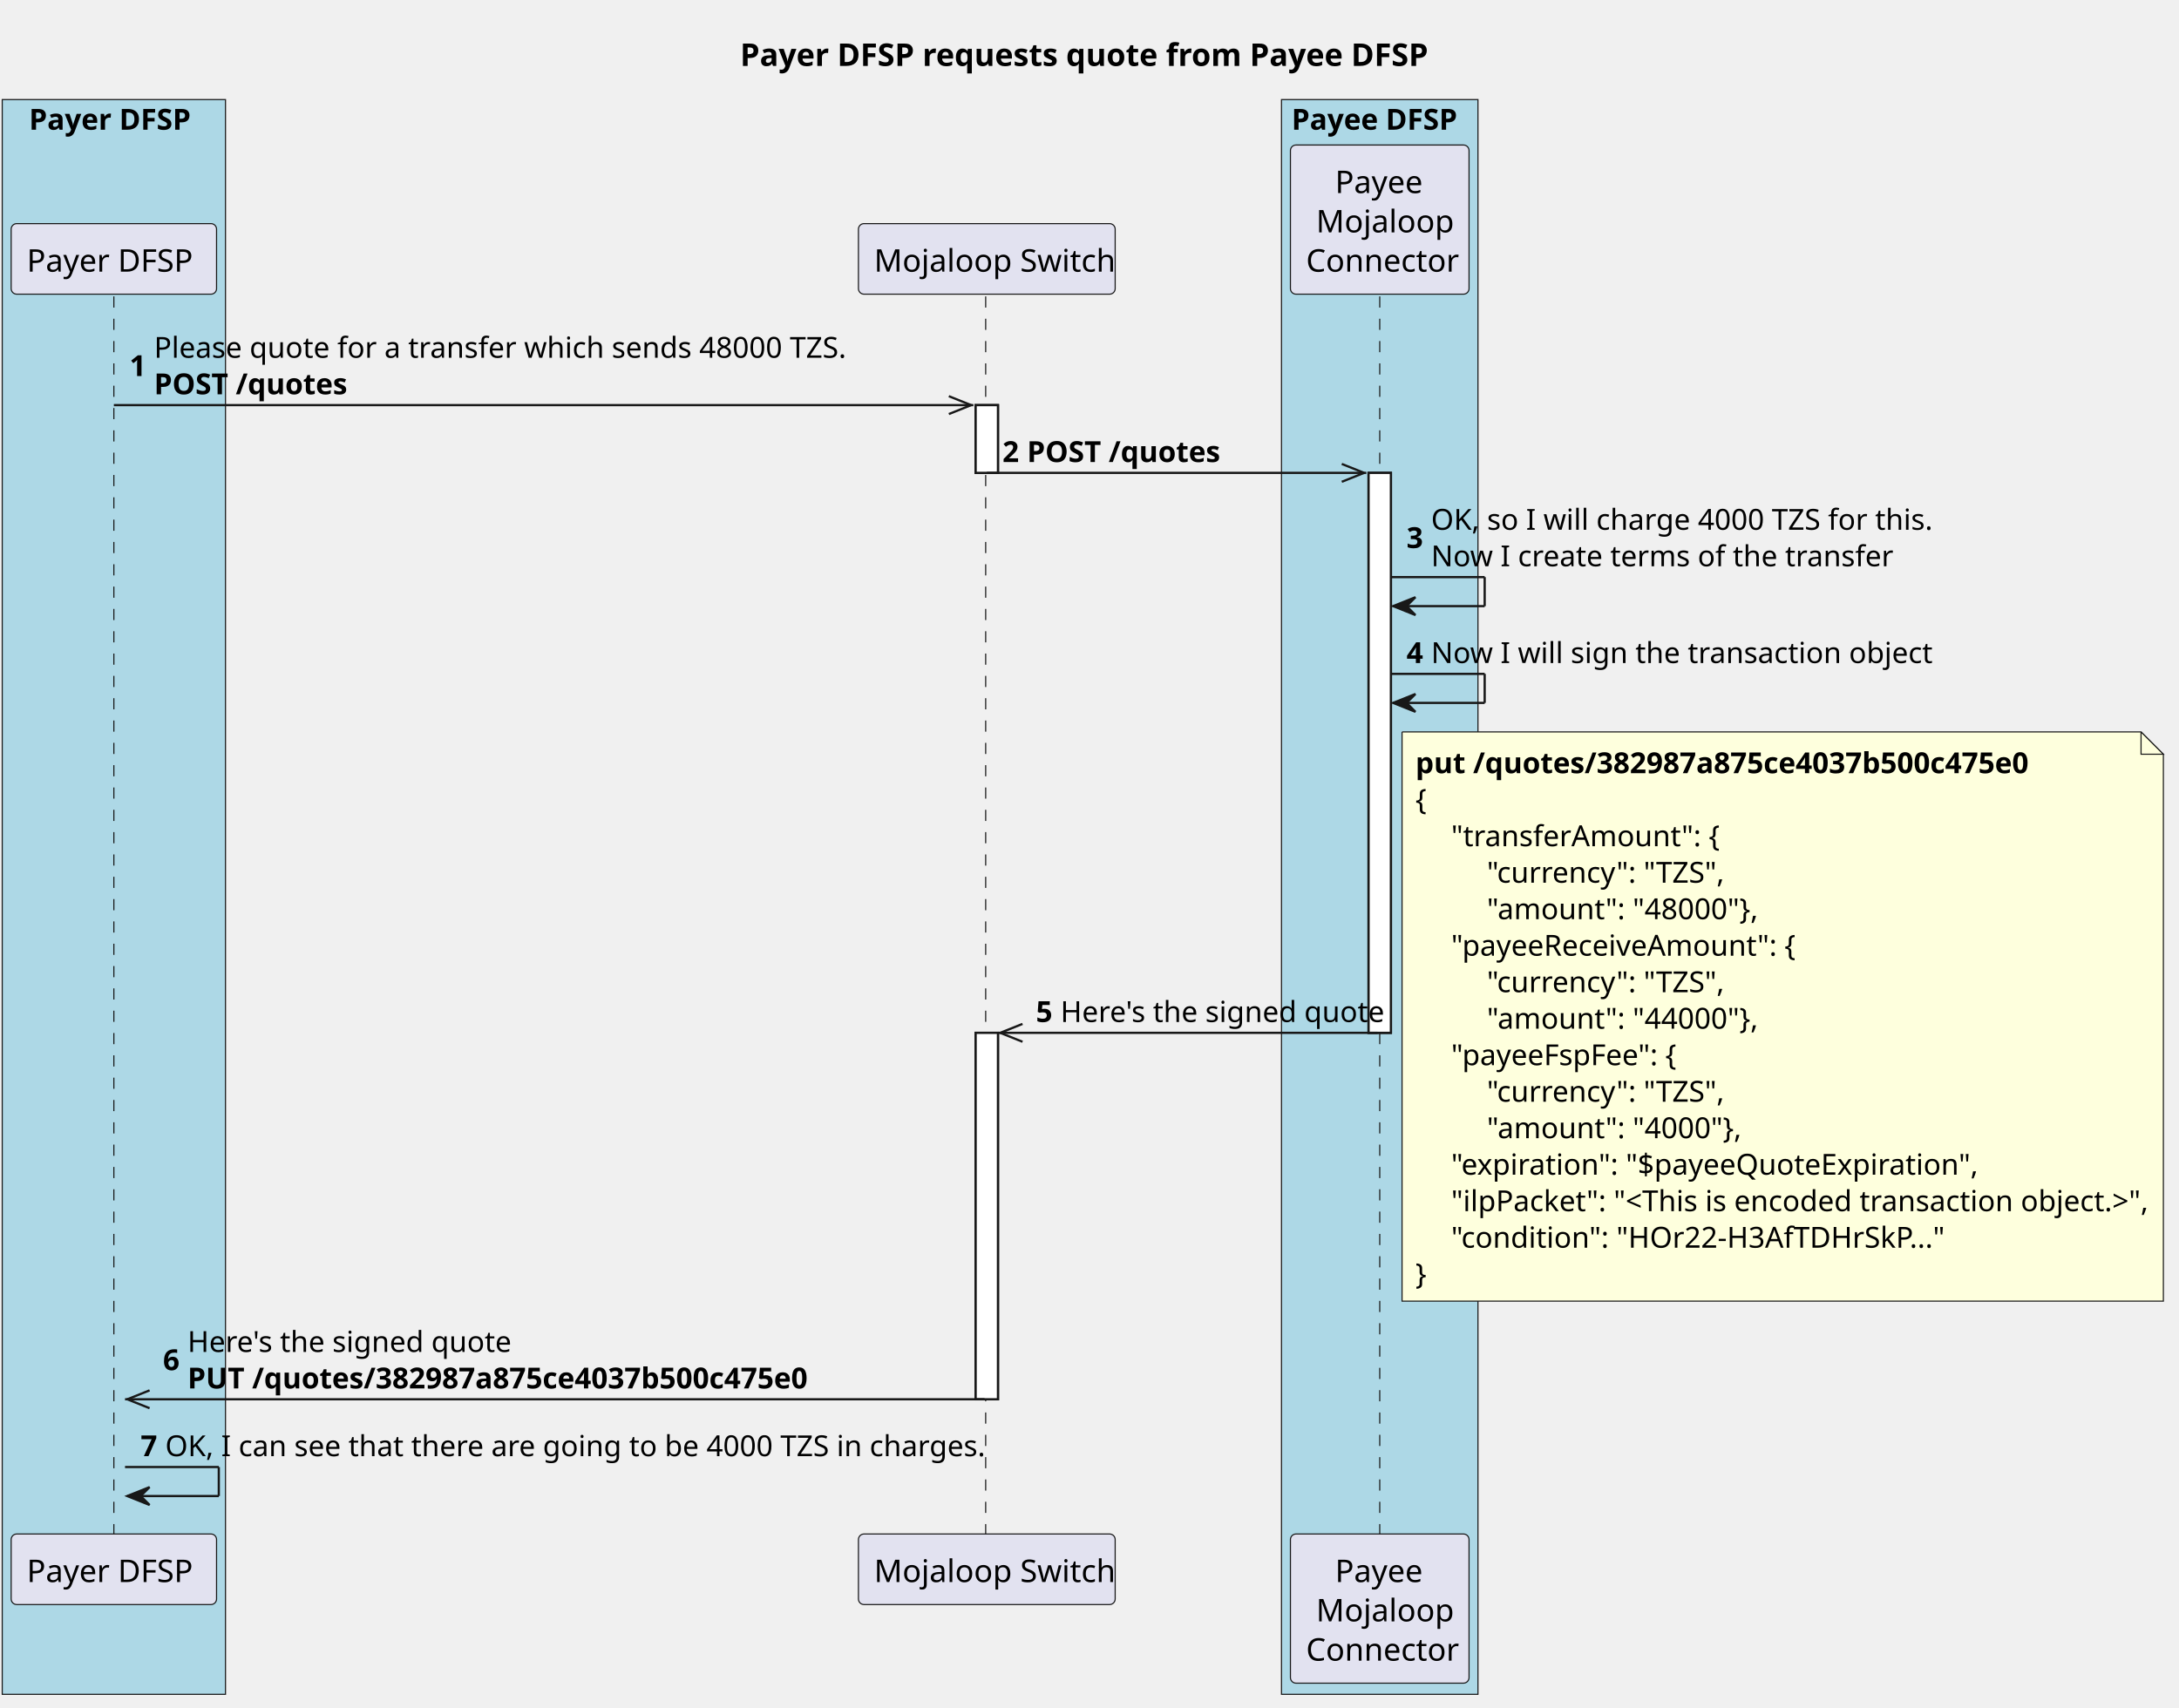
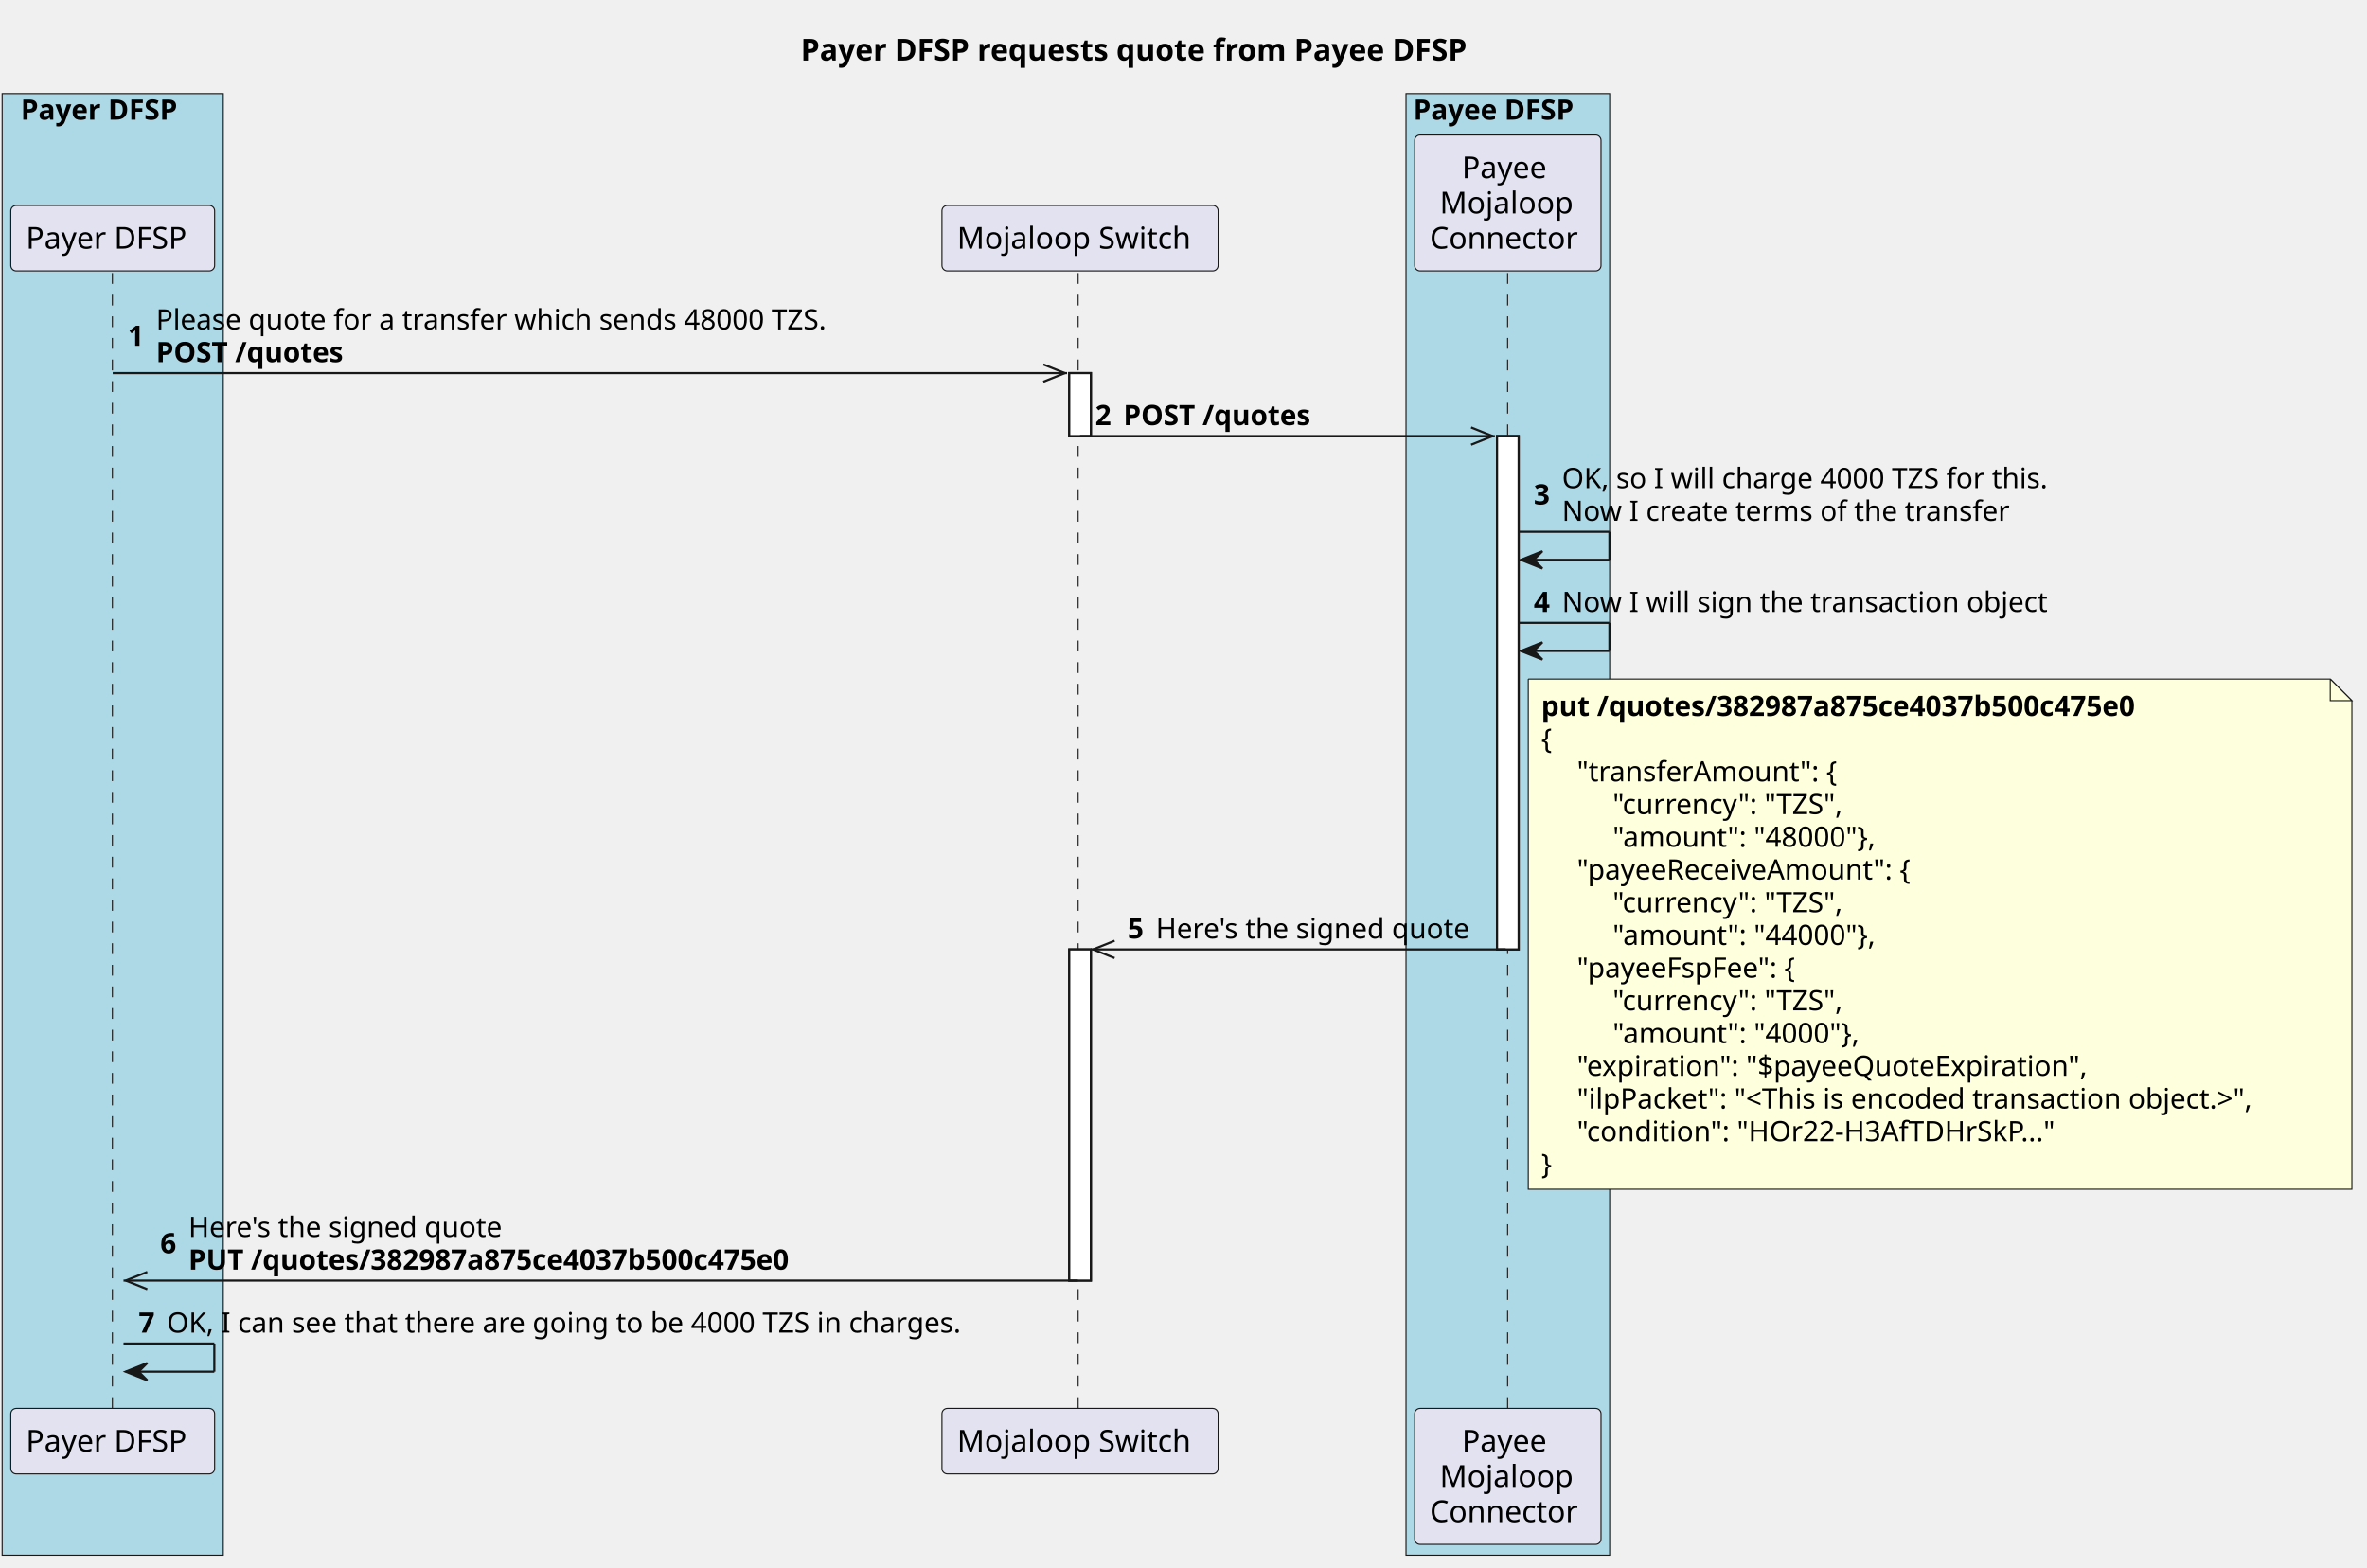
- <svg xmlns="http://www.w3.org/2000/svg" contentStyleType="text/css" height="765px" preserveAspectRatio="none" style="width:976px;height:765px;background:#FFFFFF;" version="1.1" viewBox="0 0 976 765" width="976px" zoomAndPan="magnify">
+ <svg xmlns="http://www.w3.org/2000/svg" contentStyleType="text/css" height="725px" preserveAspectRatio="none" style="width:1095px;height:725px;background:#FFFFFF;" version="1.1" viewBox="0 0 1095 725" width="1095px" zoomAndPan="magnify">
  <defs />
  <g>
-     <text fill="#000000" font-family="sans-serif" font-size="14" font-weight="bold" lengthAdjust="spacing" textLength="315" x="331.5" y="29.533">Payer DFSP requests quote from Payee DFSP</text>
-     <rect fill="#ADD8E6" height="714.445" style="stroke:#181818;stroke-width:0.5;" width="100" x="1" y="44.609" />
-     <text fill="#000000" font-family="sans-serif" font-size="13" font-weight="bold" lengthAdjust="spacing" textLength="76" x="13" y="58.105">Payer DFSP</text>
-     <rect fill="#ADD8E6" height="714.445" style="stroke:#181818;stroke-width:0.5;" width="88" x="574" y="44.609" />
-     <text fill="#000000" font-family="sans-serif" font-size="13" font-weight="bold" lengthAdjust="spacing" textLength="79" x="578.5" y="58.105">Payee DFSP</text>
-     <rect fill="#FFFFFF" height="30.352" style="stroke:#181818;stroke-width:1.0;" width="10" x="437" y="181.492" />
-     <rect fill="#FFFFFF" height="164.164" style="stroke:#181818;stroke-width:1.0;" width="10" x="437" y="462.711" />
-     <rect fill="#FFFFFF" height="250.867" style="stroke:#181818;stroke-width:1.0;" width="10" x="613" y="211.844" />
-     <line style="stroke:#181818;stroke-width:0.5;stroke-dasharray:5.0,5.0;" x1="51" x2="51" y1="132.789" y2="688.227" />
-     <line style="stroke:#181818;stroke-width:0.5;stroke-dasharray:5.0,5.0;" x1="441.5" x2="441.5" y1="132.789" y2="688.227" />
-     <line style="stroke:#181818;stroke-width:0.5;stroke-dasharray:5.0,5.0;" x1="618" x2="618" y1="132.789" y2="688.227" />
-     <rect fill="#E2E2F0" height="31.609" rx="2.5" ry="2.5" style="stroke:#181818;stroke-width:0.5;" width="92" x="5" y="100.18" />
-     <text fill="#000000" font-family="sans-serif" font-size="14" lengthAdjust="spacing" textLength="78" x="12" y="121.713">Payer DFSP</text>
-     <rect fill="#E2E2F0" height="31.609" rx="2.5" ry="2.5" style="stroke:#181818;stroke-width:0.5;" width="92" x="5" y="687.227" />
-     <text fill="#000000" font-family="sans-serif" font-size="14" lengthAdjust="spacing" textLength="78" x="12" y="708.76">Payer DFSP</text>
-     <rect fill="#E2E2F0" height="31.609" rx="2.5" ry="2.5" style="stroke:#181818;stroke-width:0.5;" width="115" x="384.5" y="100.18" />
-     <text fill="#000000" font-family="sans-serif" font-size="14" lengthAdjust="spacing" textLength="101" x="391.5" y="121.713">Mojaloop Switch</text>
-     <rect fill="#E2E2F0" height="31.609" rx="2.5" ry="2.5" style="stroke:#181818;stroke-width:0.5;" width="115" x="384.5" y="687.227" />
-     <text fill="#000000" font-family="sans-serif" font-size="14" lengthAdjust="spacing" textLength="101" x="391.5" y="708.76">Mojaloop Switch</text>
-     <rect fill="#E2E2F0" height="66.828" rx="2.5" ry="2.5" style="stroke:#181818;stroke-width:0.5;" width="80" x="578" y="64.961" />
-     <text fill="#000000" font-family="sans-serif" font-size="14" lengthAdjust="spacing" textLength="40" x="598" y="86.494">Payee</text>
-     <text fill="#000000" font-family="sans-serif" font-size="14" lengthAdjust="spacing" textLength="57" x="589.5" y="104.103">Mojaloop</text>
-     <text fill="#000000" font-family="sans-serif" font-size="14" lengthAdjust="spacing" textLength="66" x="585" y="121.713">Connector</text>
-     <rect fill="#E2E2F0" height="66.828" rx="2.5" ry="2.5" style="stroke:#181818;stroke-width:0.5;" width="80" x="578" y="687.227" />
-     <text fill="#000000" font-family="sans-serif" font-size="14" lengthAdjust="spacing" textLength="40" x="598" y="708.76">Payee</text>
-     <text fill="#000000" font-family="sans-serif" font-size="14" lengthAdjust="spacing" textLength="57" x="589.5" y="726.369">Mojaloop</text>
-     <text fill="#000000" font-family="sans-serif" font-size="14" lengthAdjust="spacing" textLength="66" x="585" y="743.979">Connector</text>
-     <rect fill="#FFFFFF" height="30.352" style="stroke:#181818;stroke-width:1.0;" width="10" x="437" y="181.492" />
-     <rect fill="#FFFFFF" height="164.164" style="stroke:#181818;stroke-width:1.0;" width="10" x="437" y="462.711" />
-     <rect fill="#FFFFFF" height="250.867" style="stroke:#181818;stroke-width:1.0;" width="10" x="613" y="211.844" />
-     <line style="stroke:#181818;stroke-width:1.0;" x1="435" x2="425" y1="181.492" y2="177.492" />
-     <line style="stroke:#181818;stroke-width:1.0;" x1="435" x2="425" y1="181.492" y2="185.492" />
-     <line style="stroke:#181818;stroke-width:1.0;" x1="51" x2="436" y1="181.492" y2="181.492" />
-     <text fill="#000000" font-family="sans-serif" font-size="13" font-weight="bold" lengthAdjust="spacing" textLength="7" x="58" y="168.46">1</text>
-     <text fill="#000000" font-family="sans-serif" font-size="13" lengthAdjust="spacing" textLength="298" x="69" y="160.284">Please quote for a transfer which sends 48000 TZS.</text>
-     <text fill="#000000" font-family="sans-serif" font-size="13" font-weight="bold" lengthAdjust="spacing" textLength="86" x="69" y="176.636">POST /quotes</text>
-     <line style="stroke:#181818;stroke-width:1.0;" x1="611" x2="601" y1="211.844" y2="207.844" />
-     <line style="stroke:#181818;stroke-width:1.0;" x1="611" x2="601" y1="211.844" y2="215.844" />
-     <line style="stroke:#181818;stroke-width:1.0;" x1="442" x2="612" y1="211.844" y2="211.844" />
-     <text fill="#000000" font-family="sans-serif" font-size="13" font-weight="bold" lengthAdjust="spacing" textLength="7" x="449" y="206.987">2</text>
-     <text fill="#000000" font-family="sans-serif" font-size="13" font-weight="bold" lengthAdjust="spacing" textLength="86" x="460" y="206.987">POST /quotes</text>
-     <line style="stroke:#181818;stroke-width:1.0;" x1="623" x2="665" y1="258.547" y2="258.547" />
-     <line style="stroke:#181818;stroke-width:1.0;" x1="665" x2="665" y1="258.547" y2="271.547" />
-     <line style="stroke:#181818;stroke-width:1.0;" x1="624" x2="665" y1="271.547" y2="271.547" />
-     <polygon fill="#181818" points="634,267.547,624,271.547,634,275.547,630,271.547" style="stroke:#181818;stroke-width:1.0;" />
-     <text fill="#000000" font-family="sans-serif" font-size="13" font-weight="bold" lengthAdjust="spacing" textLength="7" x="630" y="245.515">3</text>
-     <text fill="#000000" font-family="sans-serif" font-size="13" lengthAdjust="spacing" textLength="219" x="641" y="237.339">OK, so I will charge 4000 TZS for this.</text>
-     <text fill="#000000" font-family="sans-serif" font-size="13" lengthAdjust="spacing" textLength="192" x="641" y="253.69">Now I create terms of the transfer</text>
-     <line style="stroke:#181818;stroke-width:1.0;" x1="623" x2="665" y1="301.898" y2="301.898" />
-     <line style="stroke:#181818;stroke-width:1.0;" x1="665" x2="665" y1="301.898" y2="314.898" />
-     <line style="stroke:#181818;stroke-width:1.0;" x1="624" x2="665" y1="314.898" y2="314.898" />
-     <polygon fill="#181818" points="634,310.898,624,314.898,634,318.898,630,314.898" style="stroke:#181818;stroke-width:1.0;" />
-     <text fill="#000000" font-family="sans-serif" font-size="13" font-weight="bold" lengthAdjust="spacing" textLength="7" x="630" y="297.042">4</text>
-     <text fill="#000000" font-family="sans-serif" font-size="13" lengthAdjust="spacing" textLength="211" x="641" y="297.042">Now I will sign the transaction object</text>
-     <line style="stroke:#181818;stroke-width:1.0;" x1="448" x2="458" y1="462.711" y2="458.711" />
-     <line style="stroke:#181818;stroke-width:1.0;" x1="448" x2="458" y1="462.711" y2="466.711" />
-     <line style="stroke:#181818;stroke-width:1.0;" x1="447" x2="617" y1="462.711" y2="462.711" />
-     <text fill="#000000" font-family="sans-serif" font-size="13" font-weight="bold" lengthAdjust="spacing" textLength="7" x="464" y="457.854">5</text>
-     <text fill="#000000" font-family="sans-serif" font-size="13" lengthAdjust="spacing" textLength="136" x="475" y="457.854">Here's the signed quote</text>
-     <path d="M628,327.898 L628,582.898 L969,582.898 L969,337.898 L959,327.898 L628,327.898 " fill="#FEFFDD" style="stroke:#181818;stroke-width:0.5;" />
-     <path d="M959,327.898 L959,337.898 L969,337.898 L959,327.898 " fill="#FEFFDD" style="stroke:#181818;stroke-width:0.5;" />
-     <text fill="#000000" font-family="sans-serif" font-size="13" font-weight="bold" lengthAdjust="spacing" textLength="260" x="634" y="346.394">put /quotes/382987a875ce4037b500c475e0</text>
-     <text fill="#000000" font-family="sans-serif" font-size="13" lengthAdjust="spacing" textLength="4" x="634" y="362.745">{</text>
-     <text fill="#000000" font-family="sans-serif" font-size="13" lengthAdjust="spacing" textLength="110" x="650" y="379.097">"transferAmount": {</text>
-     <text fill="#000000" font-family="sans-serif" font-size="13" lengthAdjust="spacing" textLength="105" x="666" y="395.448">"currency": "TZS",</text>
-     <text fill="#000000" font-family="sans-serif" font-size="13" lengthAdjust="spacing" textLength="114" x="666" y="411.8">"amount": "48000"},</text>
-     <text fill="#000000" font-family="sans-serif" font-size="13" lengthAdjust="spacing" textLength="147" x="650" y="428.151">"payeeReceiveAmount": {</text>
-     <text fill="#000000" font-family="sans-serif" font-size="13" lengthAdjust="spacing" textLength="105" x="666" y="444.503">"currency": "TZS",</text>
-     <text fill="#000000" font-family="sans-serif" font-size="13" lengthAdjust="spacing" textLength="114" x="666" y="460.854">"amount": "44000"},</text>
-     <text fill="#000000" font-family="sans-serif" font-size="13" lengthAdjust="spacing" textLength="101" x="650" y="477.206">"payeeFspFee": {</text>
-     <text fill="#000000" font-family="sans-serif" font-size="13" lengthAdjust="spacing" textLength="105" x="666" y="493.558">"currency": "TZS",</text>
-     <text fill="#000000" font-family="sans-serif" font-size="13" lengthAdjust="spacing" textLength="107" x="666" y="509.909">"amount": "4000"},</text>
-     <text fill="#000000" font-family="sans-serif" font-size="13" lengthAdjust="spacing" textLength="223" x="650" y="526.261">"expiration": "$payeeQuoteExpiration",</text>
-     <text fill="#000000" font-family="sans-serif" font-size="13" lengthAdjust="spacing" textLength="304" x="650" y="542.612">"ilpPacket": "&lt;This is encoded transaction object.&gt;",</text>
-     <text fill="#000000" font-family="sans-serif" font-size="13" lengthAdjust="spacing" textLength="215" x="650" y="558.964">"condition": "HOr22-H3AfTDHrSkP..."</text>
-     <text fill="#000000" font-family="sans-serif" font-size="13" lengthAdjust="spacing" textLength="4" x="634" y="575.315">}</text>
-     <line style="stroke:#181818;stroke-width:1.0;" x1="57" x2="67" y1="626.875" y2="622.875" />
-     <line style="stroke:#181818;stroke-width:1.0;" x1="57" x2="67" y1="626.875" y2="630.875" />
-     <line style="stroke:#181818;stroke-width:1.0;" x1="56" x2="441" y1="626.875" y2="626.875" />
-     <text fill="#000000" font-family="sans-serif" font-size="13" font-weight="bold" lengthAdjust="spacing" textLength="7" x="73" y="613.843">6</text>
-     <text fill="#000000" font-family="sans-serif" font-size="13" lengthAdjust="spacing" textLength="136" x="84" y="605.667">Here's the signed quote</text>
-     <text fill="#000000" font-family="sans-serif" font-size="13" font-weight="bold" lengthAdjust="spacing" textLength="266" x="84" y="622.019">PUT /quotes/382987a875ce4037b500c475e0</text>
-     <line style="stroke:#181818;stroke-width:1.0;" x1="56" x2="98" y1="657.227" y2="657.227" />
-     <line style="stroke:#181818;stroke-width:1.0;" x1="98" x2="98" y1="657.227" y2="670.227" />
-     <line style="stroke:#181818;stroke-width:1.0;" x1="57" x2="98" y1="670.227" y2="670.227" />
-     <polygon fill="#181818" points="67,666.227,57,670.227,67,674.227,63,670.227" style="stroke:#181818;stroke-width:1.0;" />
-     <text fill="#000000" font-family="sans-serif" font-size="13" font-weight="bold" lengthAdjust="spacing" textLength="7" x="63" y="652.37">7</text>
-     <text fill="#000000" font-family="sans-serif" font-size="13" lengthAdjust="spacing" textLength="356" x="74" y="652.37">OK, I can see that there are going to be 4000 TZS in charges.</text>
+     <text fill="#000000" font-family="sans-serif" font-size="14" font-weight="bold" lengthAdjust="spacing" textLength="357.595" x="370.413" y="27.995">Payer DFSP requests quote from Payee DFSP</text>
+     <rect fill="#ADD8E6" height="676.102" style="stroke:#181818;stroke-width:0.5;" width="102.288" x="1" y="43.297" />
+     <text fill="#000000" font-family="sans-serif" font-size="13" font-weight="bold" lengthAdjust="spacing" textLength="85.09" x="9.599" y="55.364">Payer DFSP</text>
+     <rect fill="#ADD8E6" height="676.102" style="stroke:#181818;stroke-width:0.5;" width="94.208" x="650.439" y="43.297" />
+     <text fill="#000000" font-family="sans-serif" font-size="13" font-weight="bold" lengthAdjust="spacing" textLength="87.496" x="653.795" y="55.364">Payee DFSP</text>
+     <rect fill="#FFFFFF" height="29.133" style="stroke:#181818;stroke-width:1.0;" width="10" x="494.638" y="172.586" />
+     <rect fill="#FFFFFF" height="153.195" style="stroke:#181818;stroke-width:1.0;" width="10" x="494.638" y="439.18" />
+     <rect fill="#FFFFFF" height="237.461" style="stroke:#181818;stroke-width:1.0;" width="10" x="692.543" y="201.719" />
+     <line style="stroke:#181818;stroke-width:0.5;stroke-dasharray:5.0,5.0;" x1="52" x2="52" y1="126.32" y2="652.508" />
+     <line style="stroke:#181818;stroke-width:0.5;stroke-dasharray:5.0,5.0;" x1="498.759" x2="498.759" y1="126.32" y2="652.508" />
+     <line style="stroke:#181818;stroke-width:0.5;stroke-dasharray:5.0,5.0;" x1="697.439" x2="697.439" y1="126.32" y2="652.508" />
+     <rect fill="#E2E2F0" height="30.297" rx="2.5" ry="2.5" style="stroke:#181818;stroke-width:0.5;" width="94.288" x="5" y="95.023" />
+     <text fill="#000000" font-family="sans-serif" font-size="14" lengthAdjust="spacing" textLength="80.288" x="12" y="115.019">Payer DFSP</text>
+     <rect fill="#E2E2F0" height="30.297" rx="2.5" ry="2.5" style="stroke:#181818;stroke-width:0.5;" width="94.288" x="5" y="651.508" />
+     <text fill="#000000" font-family="sans-serif" font-size="14" lengthAdjust="spacing" textLength="80.288" x="12" y="671.503">Payer DFSP</text>
+     <rect fill="#E2E2F0" height="30.297" rx="2.5" ry="2.5" style="stroke:#181818;stroke-width:0.5;" width="127.757" x="435.759" y="95.023" />
+     <text fill="#000000" font-family="sans-serif" font-size="14" lengthAdjust="spacing" textLength="113.757" x="442.759" y="115.019">Mojaloop Switch</text>
+     <rect fill="#E2E2F0" height="30.297" rx="2.5" ry="2.5" style="stroke:#181818;stroke-width:0.5;" width="127.757" x="435.759" y="651.508" />
+     <text fill="#000000" font-family="sans-serif" font-size="14" lengthAdjust="spacing" textLength="113.757" x="442.759" y="671.503">Mojaloop Switch</text>
+     <rect fill="#E2E2F0" height="62.891" rx="2.5" ry="2.5" style="stroke:#181818;stroke-width:0.5;" width="86.208" x="654.439" y="62.43" />
+     <text fill="#000000" font-family="sans-serif" font-size="14" lengthAdjust="spacing" textLength="42.533" x="676.277" y="82.425">Payee</text>
+     <text fill="#000000" font-family="sans-serif" font-size="14" lengthAdjust="spacing" textLength="63.02" x="666.033" y="98.722">Mojaloop</text>
+     <text fill="#000000" font-family="sans-serif" font-size="14" lengthAdjust="spacing" textLength="72.208" x="661.439" y="115.019">Connector</text>
+     <rect fill="#E2E2F0" height="62.891" rx="2.5" ry="2.5" style="stroke:#181818;stroke-width:0.5;" width="86.208" x="654.439" y="651.508" />
+     <text fill="#000000" font-family="sans-serif" font-size="14" lengthAdjust="spacing" textLength="42.533" x="676.277" y="671.503">Payee</text>
+     <text fill="#000000" font-family="sans-serif" font-size="14" lengthAdjust="spacing" textLength="63.02" x="666.033" y="687.8">Mojaloop</text>
+     <text fill="#000000" font-family="sans-serif" font-size="14" lengthAdjust="spacing" textLength="72.208" x="661.439" y="704.097">Connector</text>
+     <rect fill="#FFFFFF" height="29.133" style="stroke:#181818;stroke-width:1.0;" width="10" x="494.638" y="172.586" />
+     <rect fill="#FFFFFF" height="153.195" style="stroke:#181818;stroke-width:1.0;" width="10" x="494.638" y="439.18" />
+     <rect fill="#FFFFFF" height="237.461" style="stroke:#181818;stroke-width:1.0;" width="10" x="692.543" y="201.719" />
+     <line style="stroke:#181818;stroke-width:1.0;" x1="492.638" x2="482.638" y1="172.586" y2="168.586" />
+     <line style="stroke:#181818;stroke-width:1.0;" x1="492.638" x2="482.638" y1="172.586" y2="176.586" />
+     <line style="stroke:#181818;stroke-width:1.0;" x1="52.144" x2="493.638" y1="172.586" y2="172.586" />
+     <text fill="#000000" font-family="sans-serif" font-size="13" font-weight="bold" lengthAdjust="spacing" textLength="9.045" x="59.144" y="159.954">1</text>
+     <text fill="#000000" font-family="sans-serif" font-size="13" lengthAdjust="spacing" textLength="336.457" x="72.189" y="152.387">Please quote for a transfer which sends 48000 TZS.</text>
+     <text fill="#000000" font-family="sans-serif" font-size="13" font-weight="bold" lengthAdjust="spacing" textLength="98.344" x="72.189" y="167.52">POST /quotes</text>
+     <line style="stroke:#181818;stroke-width:1.0;" x1="690.543" x2="680.543" y1="201.719" y2="197.719" />
+     <line style="stroke:#181818;stroke-width:1.0;" x1="690.543" x2="680.543" y1="201.719" y2="205.719" />
+     <line style="stroke:#181818;stroke-width:1.0;" x1="499.638" x2="691.543" y1="201.719" y2="201.719" />
+     <text fill="#000000" font-family="sans-serif" font-size="13" font-weight="bold" lengthAdjust="spacing" textLength="9.045" x="506.638" y="196.653">2</text>
+     <text fill="#000000" font-family="sans-serif" font-size="13" font-weight="bold" lengthAdjust="spacing" textLength="98.344" x="519.683" y="196.653">POST /quotes</text>
+     <line style="stroke:#181818;stroke-width:1.0;" x1="702.543" x2="744.543" y1="245.984" y2="245.984" />
+     <line style="stroke:#181818;stroke-width:1.0;" x1="744.543" x2="744.543" y1="245.984" y2="258.984" />
+     <line style="stroke:#181818;stroke-width:1.0;" x1="703.543" x2="744.543" y1="258.984" y2="258.984" />
+     <polygon fill="#181818" points="713.543,254.984,703.543,258.984,713.543,262.984,709.543,258.984" style="stroke:#181818;stroke-width:1.0;" />
+     <text fill="#000000" font-family="sans-serif" font-size="13" font-weight="bold" lengthAdjust="spacing" textLength="9.045" x="709.543" y="233.352">3</text>
+     <text fill="#000000" font-family="sans-serif" font-size="13" lengthAdjust="spacing" textLength="244.835" x="722.589" y="225.786">OK, so I will charge 4000 TZS for this.</text>
+     <text fill="#000000" font-family="sans-serif" font-size="13" lengthAdjust="spacing" textLength="221.571" x="722.589" y="240.918">Now I create terms of the transfer</text>
+     <line style="stroke:#181818;stroke-width:1.0;" x1="702.543" x2="744.543" y1="288.117" y2="288.117" />
+     <line style="stroke:#181818;stroke-width:1.0;" x1="744.543" x2="744.543" y1="288.117" y2="301.117" />
+     <line style="stroke:#181818;stroke-width:1.0;" x1="703.543" x2="744.543" y1="301.117" y2="301.117" />
+     <polygon fill="#181818" points="713.543,297.117,703.543,301.117,713.543,305.117,709.543,301.117" style="stroke:#181818;stroke-width:1.0;" />
+     <text fill="#000000" font-family="sans-serif" font-size="13" font-weight="bold" lengthAdjust="spacing" textLength="9.045" x="709.543" y="283.051">4</text>
+     <text fill="#000000" font-family="sans-serif" font-size="13" lengthAdjust="spacing" textLength="240.113" x="722.589" y="283.051">Now I will sign the transaction object</text>
+     <line style="stroke:#181818;stroke-width:1.0;" x1="505.638" x2="515.638" y1="439.18" y2="435.18" />
+     <line style="stroke:#181818;stroke-width:1.0;" x1="505.638" x2="515.638" y1="439.18" y2="443.18" />
+     <line style="stroke:#181818;stroke-width:1.0;" x1="504.638" x2="696.543" y1="439.18" y2="439.18" />
+     <text fill="#000000" font-family="sans-serif" font-size="13" font-weight="bold" lengthAdjust="spacing" textLength="9.045" x="521.638" y="434.114">5</text>
+     <text fill="#000000" font-family="sans-serif" font-size="13" lengthAdjust="spacing" textLength="155.86" x="534.683" y="434.114">Here's the signed quote</text>
+     <path d="M707,314.117 L707,550.117 L1088,550.117 L1088,324.117 L1078,314.117 L707,314.117 " fill="#FEFFDD" style="stroke:#181818;stroke-width:0.5;" />
+     <path d="M1078,314.117 L1078,324.117 L1088,324.117 L1078,314.117 " fill="#FEFFDD" style="stroke:#181818;stroke-width:0.5;" />
+     <text fill="#000000" font-family="sans-serif" font-size="13" font-weight="bold" lengthAdjust="spacing" textLength="321.09" x="713" y="331.184">put /quotes/382987a875ce4037b500c475e0</text>
+     <text fill="#000000" font-family="sans-serif" font-size="13" lengthAdjust="spacing" textLength="8.271" x="713" y="346.317">{</text>
+     <text fill="#000000" font-family="sans-serif" font-size="13" lengthAdjust="spacing" textLength="131.168" x="729.529" y="361.45">"transferAmount": {</text>
+     <text fill="#000000" font-family="sans-serif" font-size="13" lengthAdjust="spacing" textLength="118.815" x="746.059" y="376.582">"currency": "TZS",</text>
+     <text fill="#000000" font-family="sans-serif" font-size="13" lengthAdjust="spacing" textLength="136.348" x="746.059" y="391.715">"amount": "48000"},</text>
+     <text fill="#000000" font-family="sans-serif" font-size="13" lengthAdjust="spacing" textLength="171.215" x="729.529" y="406.848">"payeeReceiveAmount": {</text>
+     <text fill="#000000" font-family="sans-serif" font-size="13" lengthAdjust="spacing" textLength="118.815" x="746.059" y="421.981">"currency": "TZS",</text>
+     <text fill="#000000" font-family="sans-serif" font-size="13" lengthAdjust="spacing" textLength="136.348" x="746.059" y="437.114">"amount": "44000"},</text>
+     <text fill="#000000" font-family="sans-serif" font-size="13" lengthAdjust="spacing" textLength="114.626" x="729.529" y="452.247">"payeeFspFee": {</text>
+     <text fill="#000000" font-family="sans-serif" font-size="13" lengthAdjust="spacing" textLength="118.815" x="746.059" y="467.379">"currency": "TZS",</text>
+     <text fill="#000000" font-family="sans-serif" font-size="13" lengthAdjust="spacing" textLength="128.077" x="746.059" y="482.512">"amount": "4000"},</text>
+     <text fill="#000000" font-family="sans-serif" font-size="13" lengthAdjust="spacing" textLength="256.014" x="729.529" y="497.645">"expiration": "$payeeQuoteExpiration",</text>
+     <text fill="#000000" font-family="sans-serif" font-size="13" lengthAdjust="spacing" textLength="344.348" x="729.529" y="512.778">"ilpPacket": "&lt;This is encoded transaction object.&gt;",</text>
+     <text fill="#000000" font-family="sans-serif" font-size="13" lengthAdjust="spacing" textLength="239.726" x="729.529" y="527.911">"condition": "HOr22-H3AfTDHrSkP..."</text>
+     <text fill="#000000" font-family="sans-serif" font-size="13" lengthAdjust="spacing" textLength="8.271" x="713" y="543.043">}</text>
+     <line style="stroke:#181818;stroke-width:1.0;" x1="58.144" x2="68.144" y1="592.375" y2="588.375" />
+     <line style="stroke:#181818;stroke-width:1.0;" x1="58.144" x2="68.144" y1="592.375" y2="596.375" />
+     <line style="stroke:#181818;stroke-width:1.0;" x1="57.144" x2="498.638" y1="592.375" y2="592.375" />
+     <text fill="#000000" font-family="sans-serif" font-size="13" font-weight="bold" lengthAdjust="spacing" textLength="9.045" x="74.144" y="579.743">6</text>
+     <text fill="#000000" font-family="sans-serif" font-size="13" lengthAdjust="spacing" textLength="155.86" x="87.189" y="572.176">Here's the signed quote</text>
+     <text fill="#000000" font-family="sans-serif" font-size="13" font-weight="bold" lengthAdjust="spacing" textLength="325.267" x="87.189" y="587.309">PUT /quotes/382987a875ce4037b500c475e0</text>
+     <line style="stroke:#181818;stroke-width:1.0;" x1="57.144" x2="99.144" y1="621.508" y2="621.508" />
+     <line style="stroke:#181818;stroke-width:1.0;" x1="99.144" x2="99.144" y1="621.508" y2="634.508" />
+     <line style="stroke:#181818;stroke-width:1.0;" x1="58.144" x2="99.144" y1="634.508" y2="634.508" />
+     <polygon fill="#181818" points="68.144,630.508,58.144,634.508,68.144,638.508,64.144,634.508" style="stroke:#181818;stroke-width:1.0;" />
+     <text fill="#000000" font-family="sans-serif" font-size="13" font-weight="bold" lengthAdjust="spacing" textLength="9.045" x="64.144" y="616.442">7</text>
+     <text fill="#000000" font-family="sans-serif" font-size="13" lengthAdjust="spacing" textLength="400.448" x="77.189" y="616.442">OK, I can see that there are going to be 4000 TZS in charges.</text>
  </g>
</svg>
